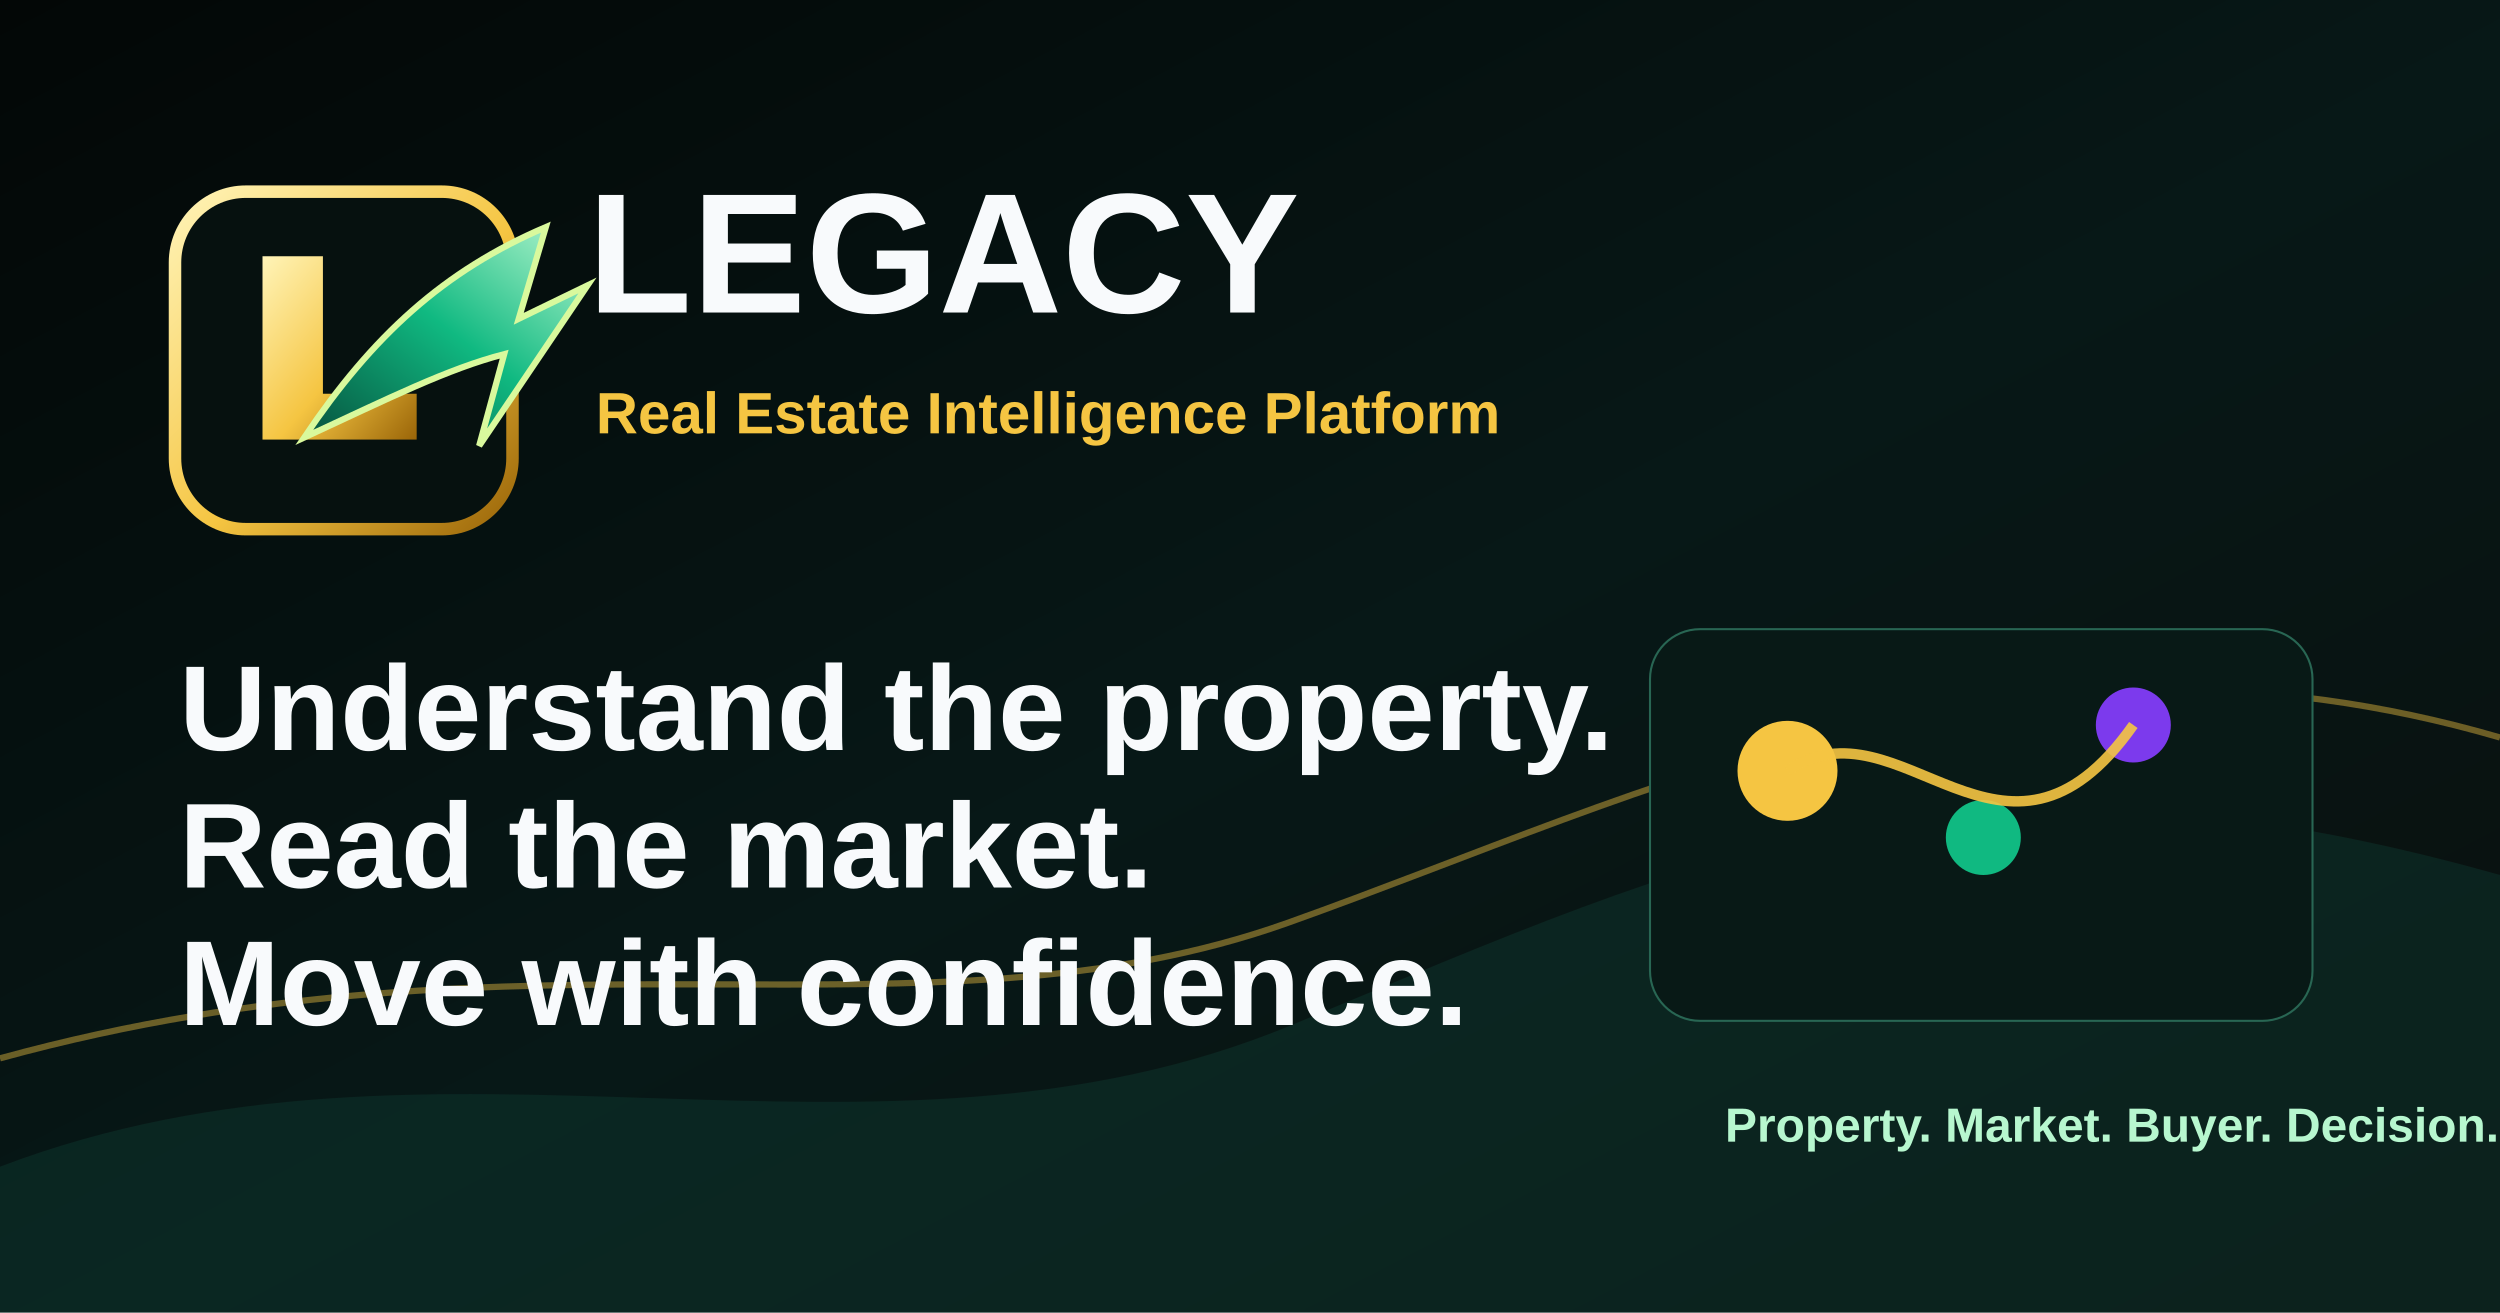
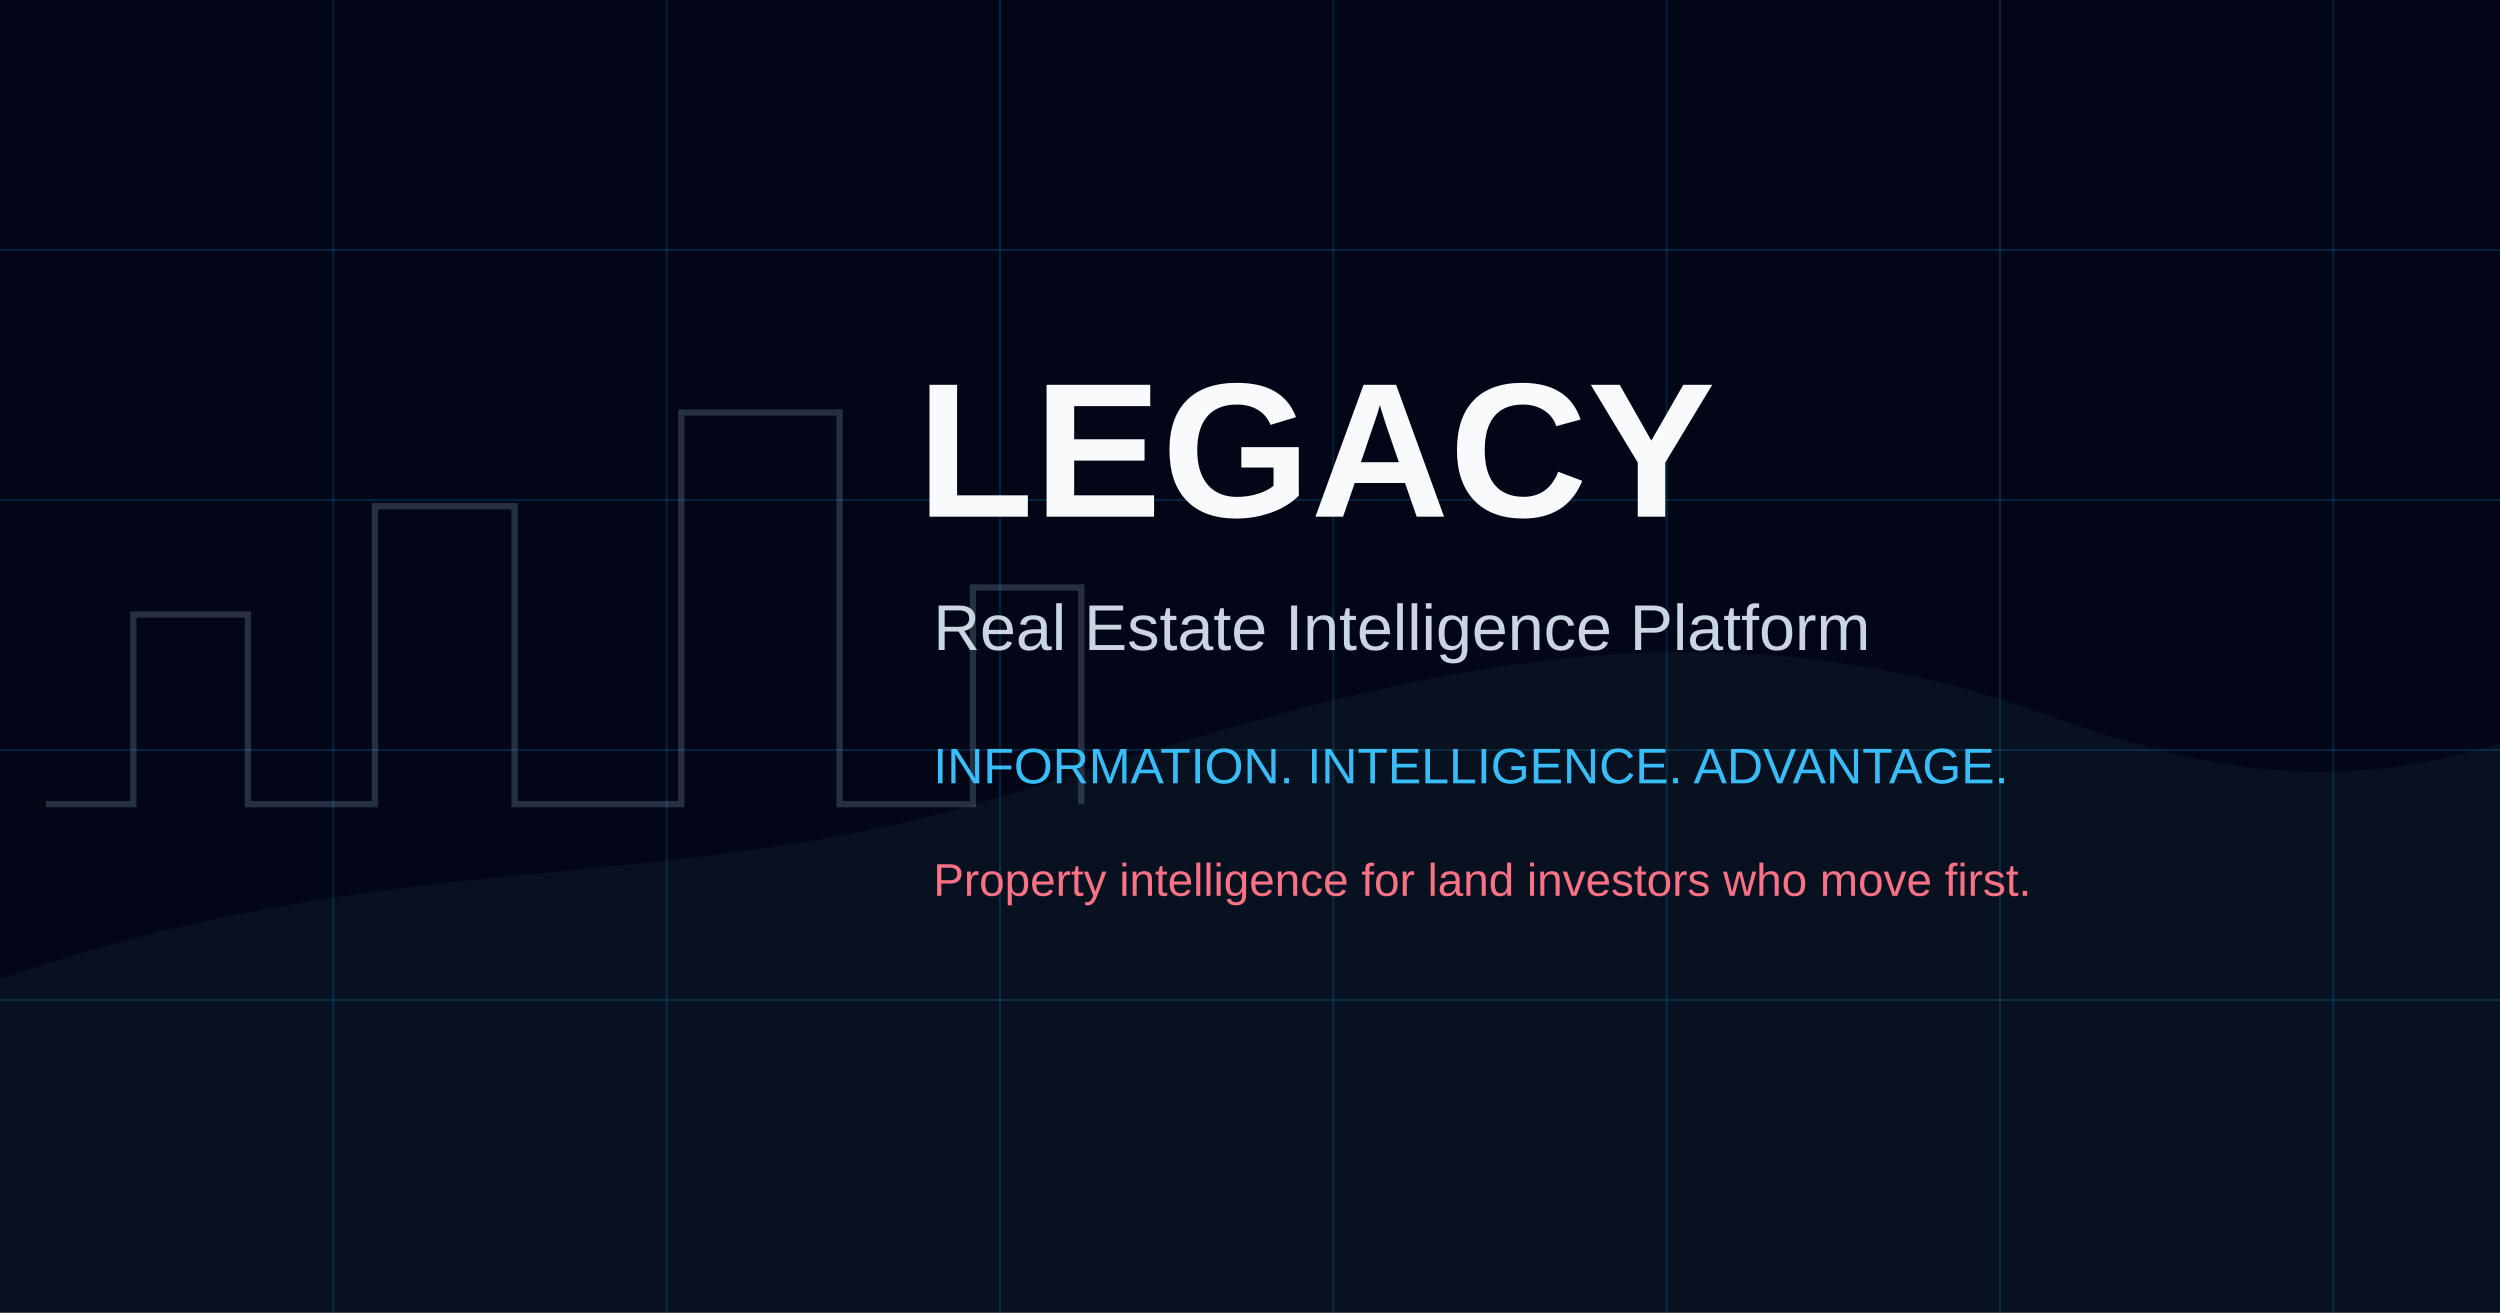
- <svg xmlns="http://www.w3.org/2000/svg" viewBox="0 0 1200 630" role="img" aria-label="LEGACY Real Estate Intelligence Platform preview">
-   <defs>
-     <linearGradient id="bg" x1="0" x2="1" y1="0" y2="1">
-       <stop offset="0" stop-color="#030706" />
-       <stop offset="0.52" stop-color="#071817" />
-       <stop offset="1" stop-color="#0a0f0d" />
-     </linearGradient>
-     <linearGradient id="gold" x1="0" x2="1" y1="0" y2="1">
-       <stop offset="0" stop-color="#fff4b8" />
-       <stop offset="0.55" stop-color="#f5c542" />
-       <stop offset="1" stop-color="#9a6508" />
-     </linearGradient>
-     <linearGradient id="green" x1="0" x2="1" y1="1" y2="0">
-       <stop offset="0" stop-color="#064e3b" />
-       <stop offset="0.52" stop-color="#10b981" />
-       <stop offset="1" stop-color="#b7f7cf" />
-     </linearGradient>
-   </defs>
-   <rect width="1200" height="630" fill="url(#bg)" />
-   <path d="M0 560C210 480 420 575 620 492S945 348 1200 420v210H0Z" fill="#0f3b31" opacity=".42" />
-   <path d="M0 508C255 438 444 505 618 443s352-156 582-89" fill="none" stroke="#f5c542" stroke-width="3" opacity=".42" />
-   <rect x="84" y="92" width="162" height="162" rx="34" fill="#06110f" stroke="url(#gold)" stroke-width="6" />
-   <path d="M126 211v-88h29v66h45v22h-74Z" fill="url(#gold)" />
-   <path d="M146 210c33-49 67-80 116-101l-13 44 33-16-52 77 12-44c-27 7-55 21-96 40Z" fill="url(#green)" stroke="#d9f99d" stroke-width="3" />
-   <text x="282" y="150" fill="#f8fafc" font-family="Arial, Helvetica, sans-serif" font-size="82" font-weight="900">LEGACY</text>
-   <text x="286" y="208" fill="#f5c542" font-family="Arial, Helvetica, sans-serif" font-size="28" font-weight="800">Real Estate Intelligence Platform</text>
-   <text x="86" y="360" fill="#f8fafc" font-family="Arial, Helvetica, sans-serif" font-size="58" font-weight="900">Understand the property.</text>
-   <text x="86" y="426" fill="#f8fafc" font-family="Arial, Helvetica, sans-serif" font-size="58" font-weight="900">Read the market.</text>
-   <text x="86" y="492" fill="#f8fafc" font-family="Arial, Helvetica, sans-serif" font-size="58" font-weight="900">Move with confidence.</text>
-   <rect x="792" y="302" width="318" height="188" rx="24" fill="#081916" stroke="#286653" />
-   <circle cx="858" cy="370" r="24" fill="#f5c542" />
-   <circle cx="952" cy="402" r="18" fill="#10b981" />
-   <circle cx="1024" cy="348" r="18" fill="#7c3aed" />
-   <path d="M858 370 C912 333 962 436 1024 348" fill="none" stroke="#f5c542" stroke-width="5" opacity=".9" />
-   <text x="828" y="548" fill="#b7f7cf" font-family="Arial, Helvetica, sans-serif" font-size="23" font-weight="800">Property. Market. Buyer. Decision.</text>
+ <svg xmlns="http://www.w3.org/2000/svg" viewBox="0 0 1200 630" role="img" aria-label="LEGACY real estate intelligence platform preview">
+   <rect width="1200" height="630" fill="#020617" />
+   <path d="M0 470C190 404 318 432 482 382s319-105 503-38c83 30 142 35 215 13v273H0Z" fill="#07111f" />
+   <g stroke="#0ea5e9" stroke-opacity=".18" fill="none">
+     <path d="M0 120h1200M0 240h1200M0 360h1200M0 480h1200" />
+     <path d="M160 0v630M320 0v630M480 0v630M640 0v630M800 0v630M960 0v630M1120 0v630" />
+   </g>
+   <g fill="none" stroke="#64748b" stroke-opacity=".38" stroke-width="3">
+     <path d="M22 386h42v-91h55v91h61V243h67v143h80V198h76v188h64V282h52v104" />
+   </g>
+   <text x="440" y="248" fill="#f8fafc" font-family="Arial, sans-serif" font-size="92" font-weight="700">LEGACY</text>
+   <text x="448" y="312" fill="#cbd5e1" font-family="Arial, sans-serif" font-size="31">Real Estate Intelligence Platform</text>
+   <text x="448" y="376" fill="#38bdf8" font-family="Arial, sans-serif" font-size="24">INFORMATION. INTELLIGENCE. ADVANTAGE.</text>
+   <text x="448" y="430" fill="#fb7185" font-family="Arial, sans-serif" font-size="22">Property intelligence for land investors who move first.</text>
</svg>
